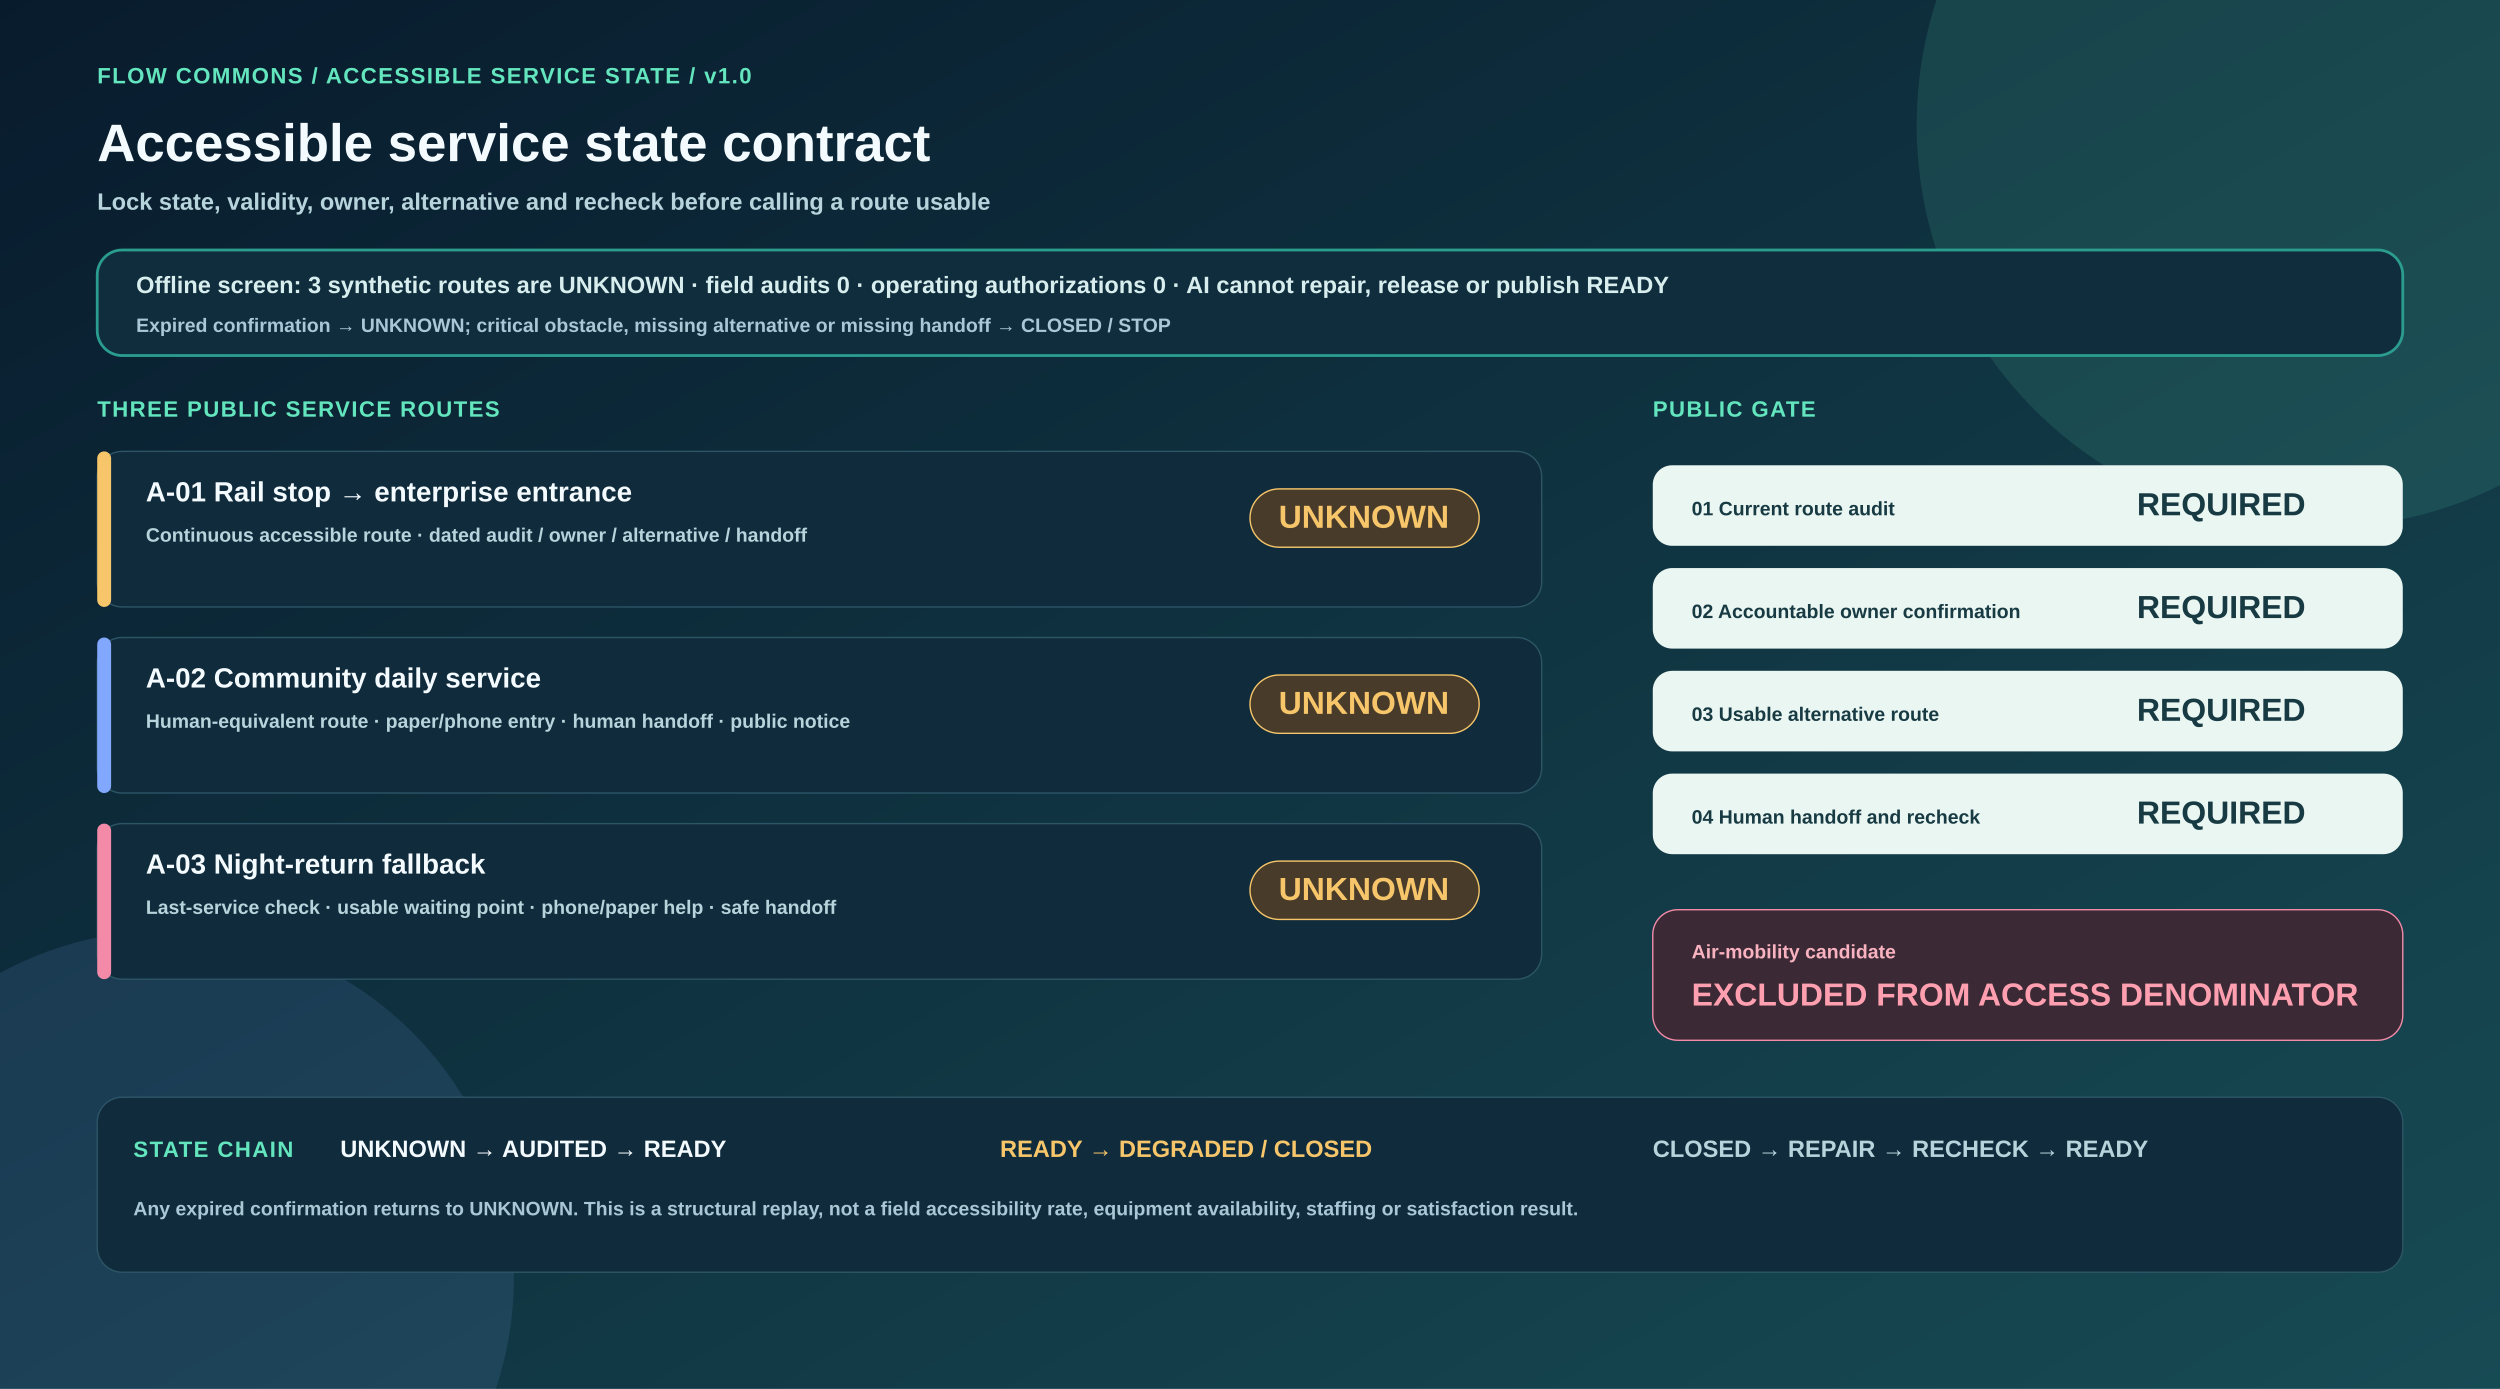
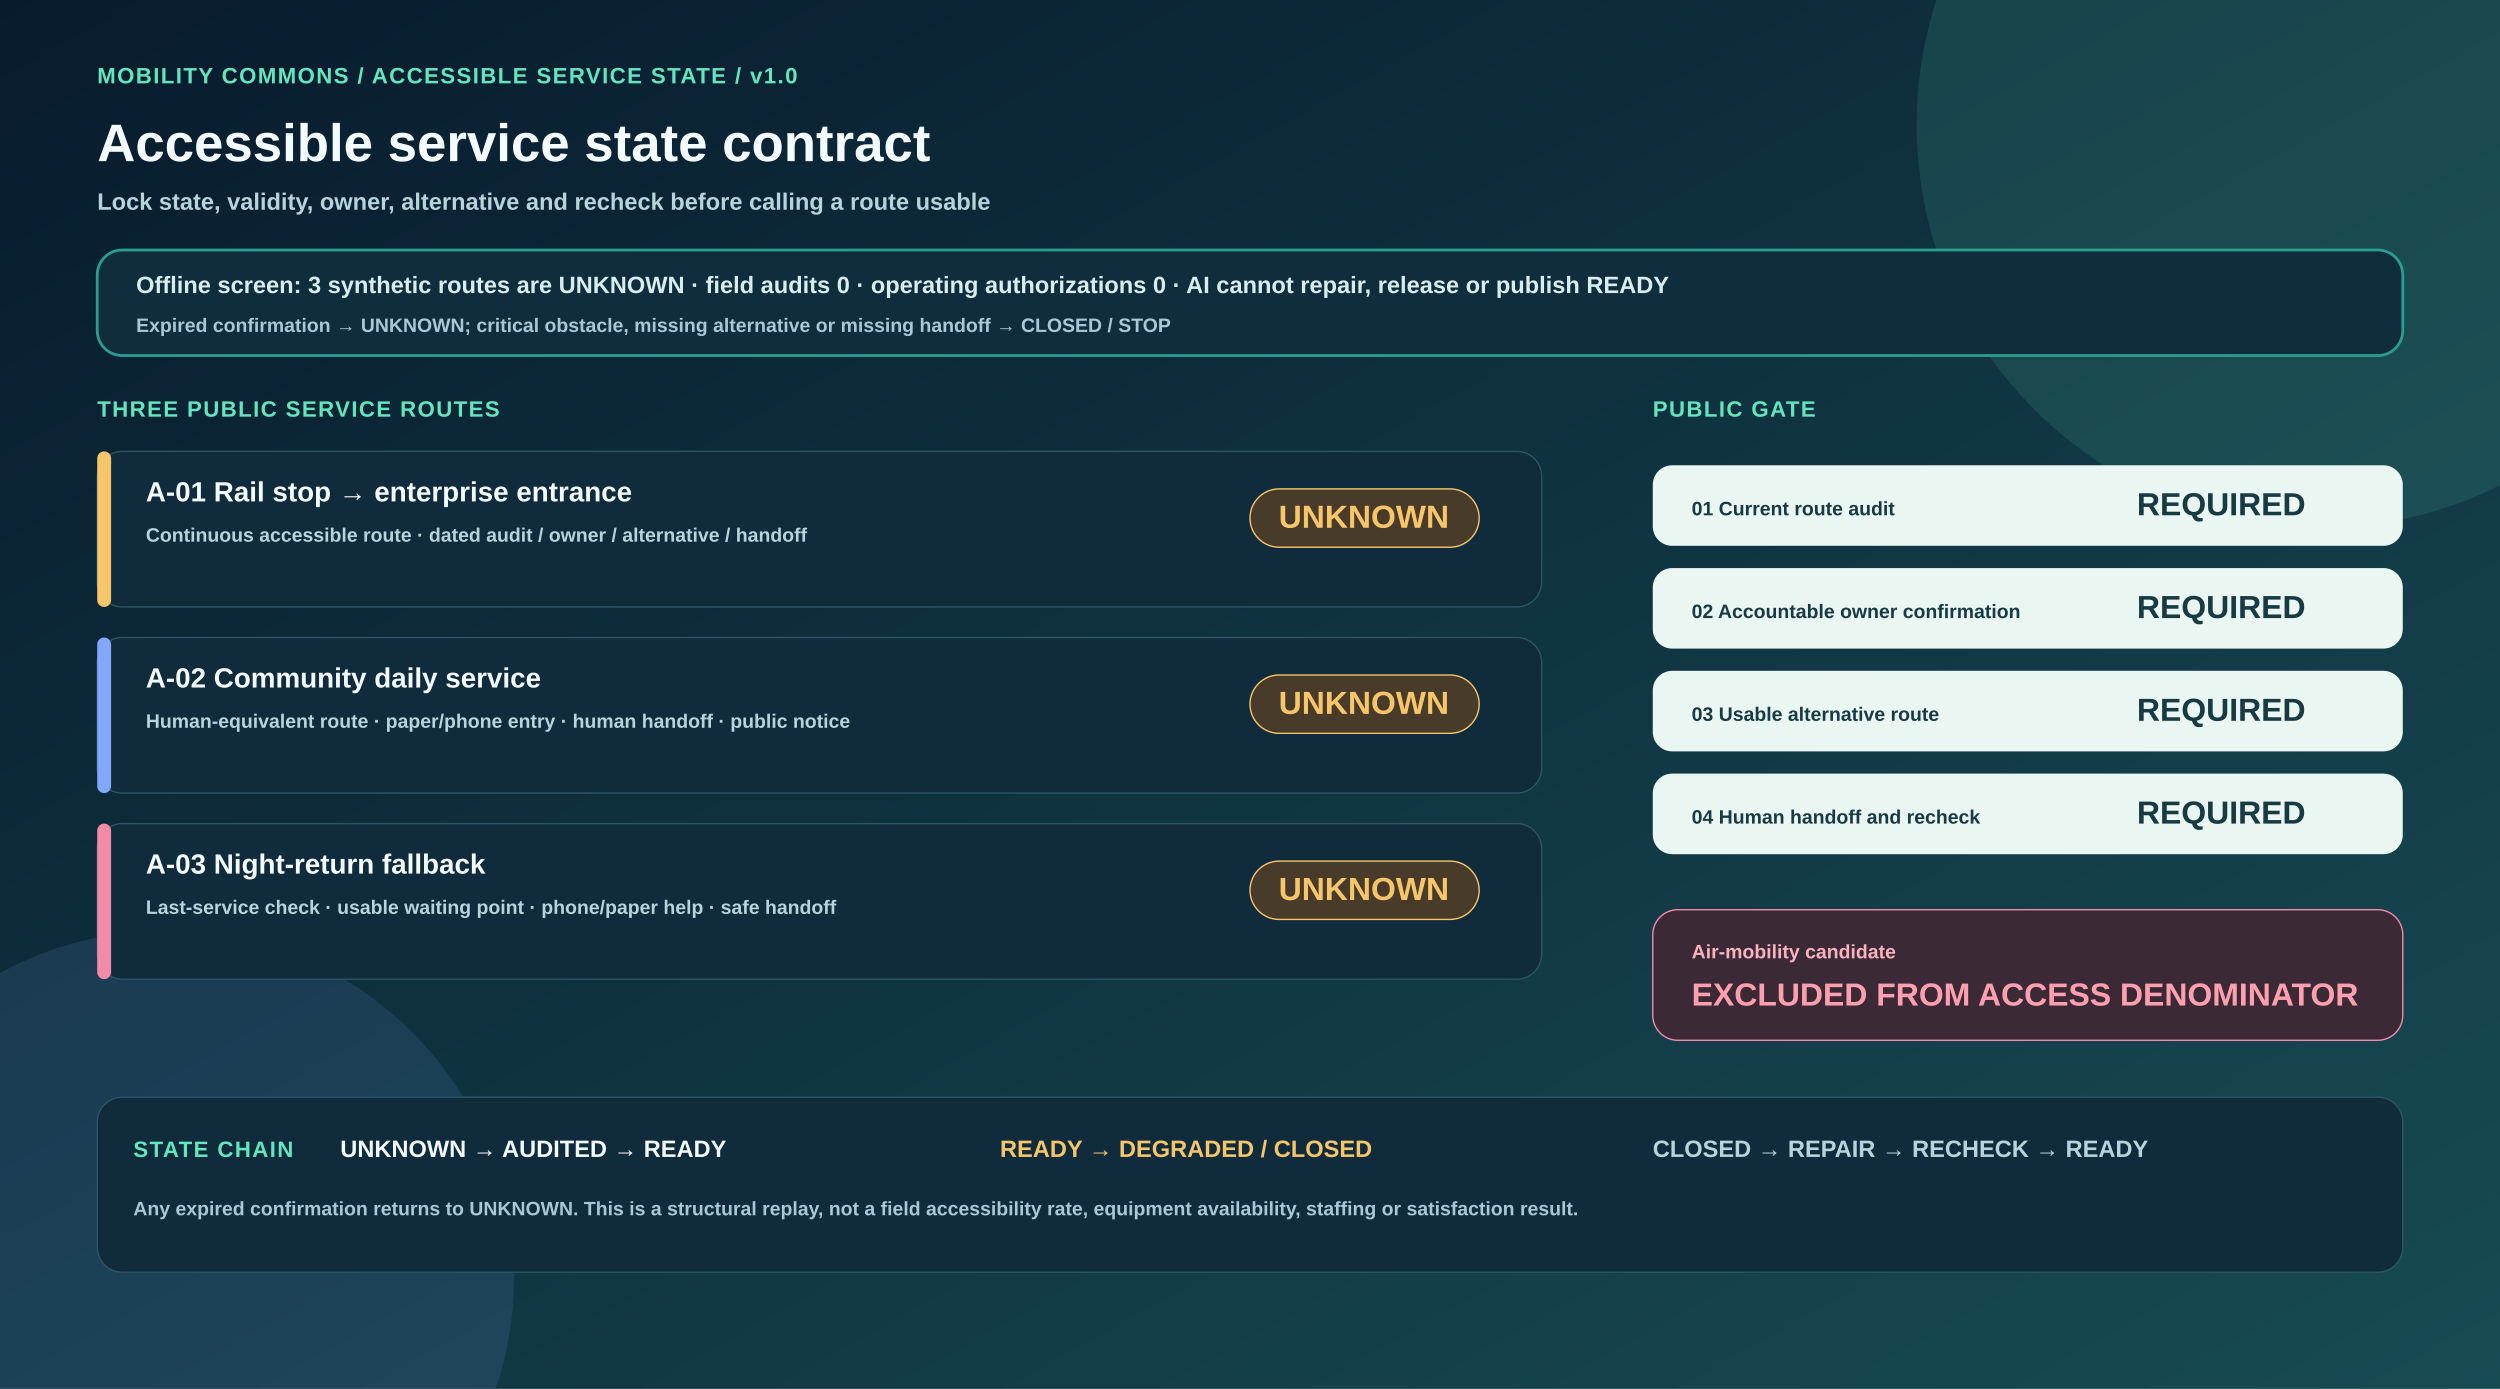
<svg xmlns="http://www.w3.org/2000/svg" width="1800" height="1000" viewBox="0 0 1800 1000" role="img" aria-labelledby="title desc">
  <defs>
    <linearGradient id="bg" x1="0" y1="0" x2="1" y2="1">
      <stop offset="0" stop-color="#081B2D" />
      <stop offset="1" stop-color="#174B54" />
    </linearGradient>
    <style>.t{font:900 38px Arial,PingFang SC,sans-serif}.s{font:600 17px Arial,PingFang SC,sans-serif}.h{font:900 16px Arial,sans-serif;letter-spacing:1px}.r{font:850 20px Arial,PingFang SC,sans-serif}.sm{font:600 14px Arial,PingFang SC,sans-serif}.v{font:900 23px Arial,sans-serif}</style>
  </defs>
  <rect width="1800" height="1000" fill="url(#bg)" />
  <circle cx="1670" cy="90" r="290" fill="#63E6BE" opacity=".12" />
  <circle cx="120" cy="920" r="250" fill="#82A7FF" opacity=".12" />
-   <text x="70" y="60" class="h" fill="#63E6BE">FLOW COMMONS / ACCESSIBLE SERVICE STATE / v1.0</text>
+   <text x="70" y="60" class="h" fill="#63E6BE">MOBILITY COMMONS / ACCESSIBLE SERVICE STATE / v1.0</text>
  <text x="70" y="116" class="t" fill="#F4FBFF">Accessible service state contract</text>
  <text x="70" y="151" class="s" fill="#B7D4DC">Lock state, validity, owner, alternative and recheck before calling a route usable</text>
  <rect x="70" y="180" width="1660" height="76" rx="18" fill="#102D3D" stroke="#2A9D8F" stroke-width="2" />
  <text x="98" y="211" class="s" fill="#D8EEEE">Offline screen: 3 synthetic routes are UNKNOWN · field audits 0 · operating authorizations 0 · AI cannot repair, release or publish READY</text>
  <text x="98" y="239" class="sm" fill="#A9C7D4">Expired confirmation → UNKNOWN; critical obstacle, missing alternative or missing handoff → CLOSED / STOP</text>
  <text x="70" y="300" class="h" fill="#63E6BE">THREE PUBLIC SERVICE ROUTES</text>
  <g>
    <rect x="70" y="325" width="1040" height="112" rx="18" fill="#102B3B" stroke="#2C5566" />
    <rect x="70" y="325" width="10" height="112" rx="5" fill="#F7C66A" />
    <text x="105" y="361" class="r" fill="#F4FBFF">A-01 Rail stop → enterprise entrance</text>
    <text x="105" y="390" class="sm" fill="#B7D4DC">Continuous accessible route · dated audit / owner / alternative / handoff</text>
    <rect x="900" y="352" width="165" height="42" rx="21" fill="#493B2A" stroke="#F7C66A" />
    <text x="982" y="380" text-anchor="middle" class="v" fill="#F7C66A">UNKNOWN</text>
  </g>
  <g>
    <rect x="70" y="459" width="1040" height="112" rx="18" fill="#102B3B" stroke="#2C5566" />
    <rect x="70" y="459" width="10" height="112" rx="5" fill="#82A7FF" />
    <text x="105" y="495" class="r" fill="#F4FBFF">A-02 Community daily service</text>
    <text x="105" y="524" class="sm" fill="#B7D4DC">Human-equivalent route · paper/phone entry · human handoff · public notice</text>
    <rect x="900" y="486" width="165" height="42" rx="21" fill="#493B2A" stroke="#F7C66A" />
    <text x="982" y="514" text-anchor="middle" class="v" fill="#F7C66A">UNKNOWN</text>
  </g>
  <g>
    <rect x="70" y="593" width="1040" height="112" rx="18" fill="#102B3B" stroke="#2C5566" />
    <rect x="70" y="593" width="10" height="112" rx="5" fill="#F38BA8" />
    <text x="105" y="629" class="r" fill="#F4FBFF">A-03 Night-return fallback</text>
    <text x="105" y="658" class="sm" fill="#B7D4DC">Last-service check · usable waiting point · phone/paper help · safe handoff</text>
    <rect x="900" y="620" width="165" height="42" rx="21" fill="#493B2A" stroke="#F7C66A" />
    <text x="982" y="648" text-anchor="middle" class="v" fill="#F7C66A">UNKNOWN</text>
  </g>
  <text x="1190" y="300" class="h" fill="#63E6BE">PUBLIC GATE</text>
  <g>
    <rect x="1190" y="335" width="540" height="58" rx="14" fill="#EAF6F2" />
    <text x="1218" y="371" class="sm" fill="#173A43">01 Current route audit</text>
    <text x="1660" y="371" text-anchor="end" class="v" fill="#173A43">REQUIRED</text>
  </g>
  <g>
    <rect x="1190" y="409" width="540" height="58" rx="14" fill="#EAF6F2" />
    <text x="1218" y="445" class="sm" fill="#173A43">02 Accountable owner confirmation</text>
    <text x="1660" y="445" text-anchor="end" class="v" fill="#173A43">REQUIRED</text>
  </g>
  <g>
    <rect x="1190" y="483" width="540" height="58" rx="14" fill="#EAF6F2" />
    <text x="1218" y="519" class="sm" fill="#173A43">03 Usable alternative route</text>
    <text x="1660" y="519" text-anchor="end" class="v" fill="#173A43">REQUIRED</text>
  </g>
  <g>
    <rect x="1190" y="557" width="540" height="58" rx="14" fill="#EAF6F2" />
    <text x="1218" y="593" class="sm" fill="#173A43">04 Human handoff and recheck</text>
    <text x="1660" y="593" text-anchor="end" class="v" fill="#173A43">REQUIRED</text>
  </g>
  <rect x="1190" y="655" width="540" height="94" rx="18" fill="#3B2935" stroke="#F38BA8" />
  <text x="1218" y="690" class="sm" fill="#F9B2BF">Air-mobility candidate</text>
  <text x="1218" y="724" class="v" fill="#FF9FAF">EXCLUDED FROM ACCESS DENOMINATOR</text>
  <rect x="70" y="790" width="1660" height="126" rx="18" fill="#102B3B" stroke="#2C5566" />
  <text x="96" y="833" class="h" fill="#63E6BE">STATE CHAIN</text>
  <text x="245" y="833" class="s" fill="#F4FBFF">UNKNOWN → AUDITED → READY</text>
  <text x="720" y="833" class="s" fill="#F7C66A">READY → DEGRADED / CLOSED</text>
  <text x="1190" y="833" class="s" fill="#B7D4DC">CLOSED → REPAIR → RECHECK → READY</text>
  <text x="96" y="875" class="sm" fill="#A9C7D4">Any expired confirmation returns to UNKNOWN. This is a structural replay, not a field accessibility rate, equipment availability, staffing or satisfaction result.</text>
</svg>
